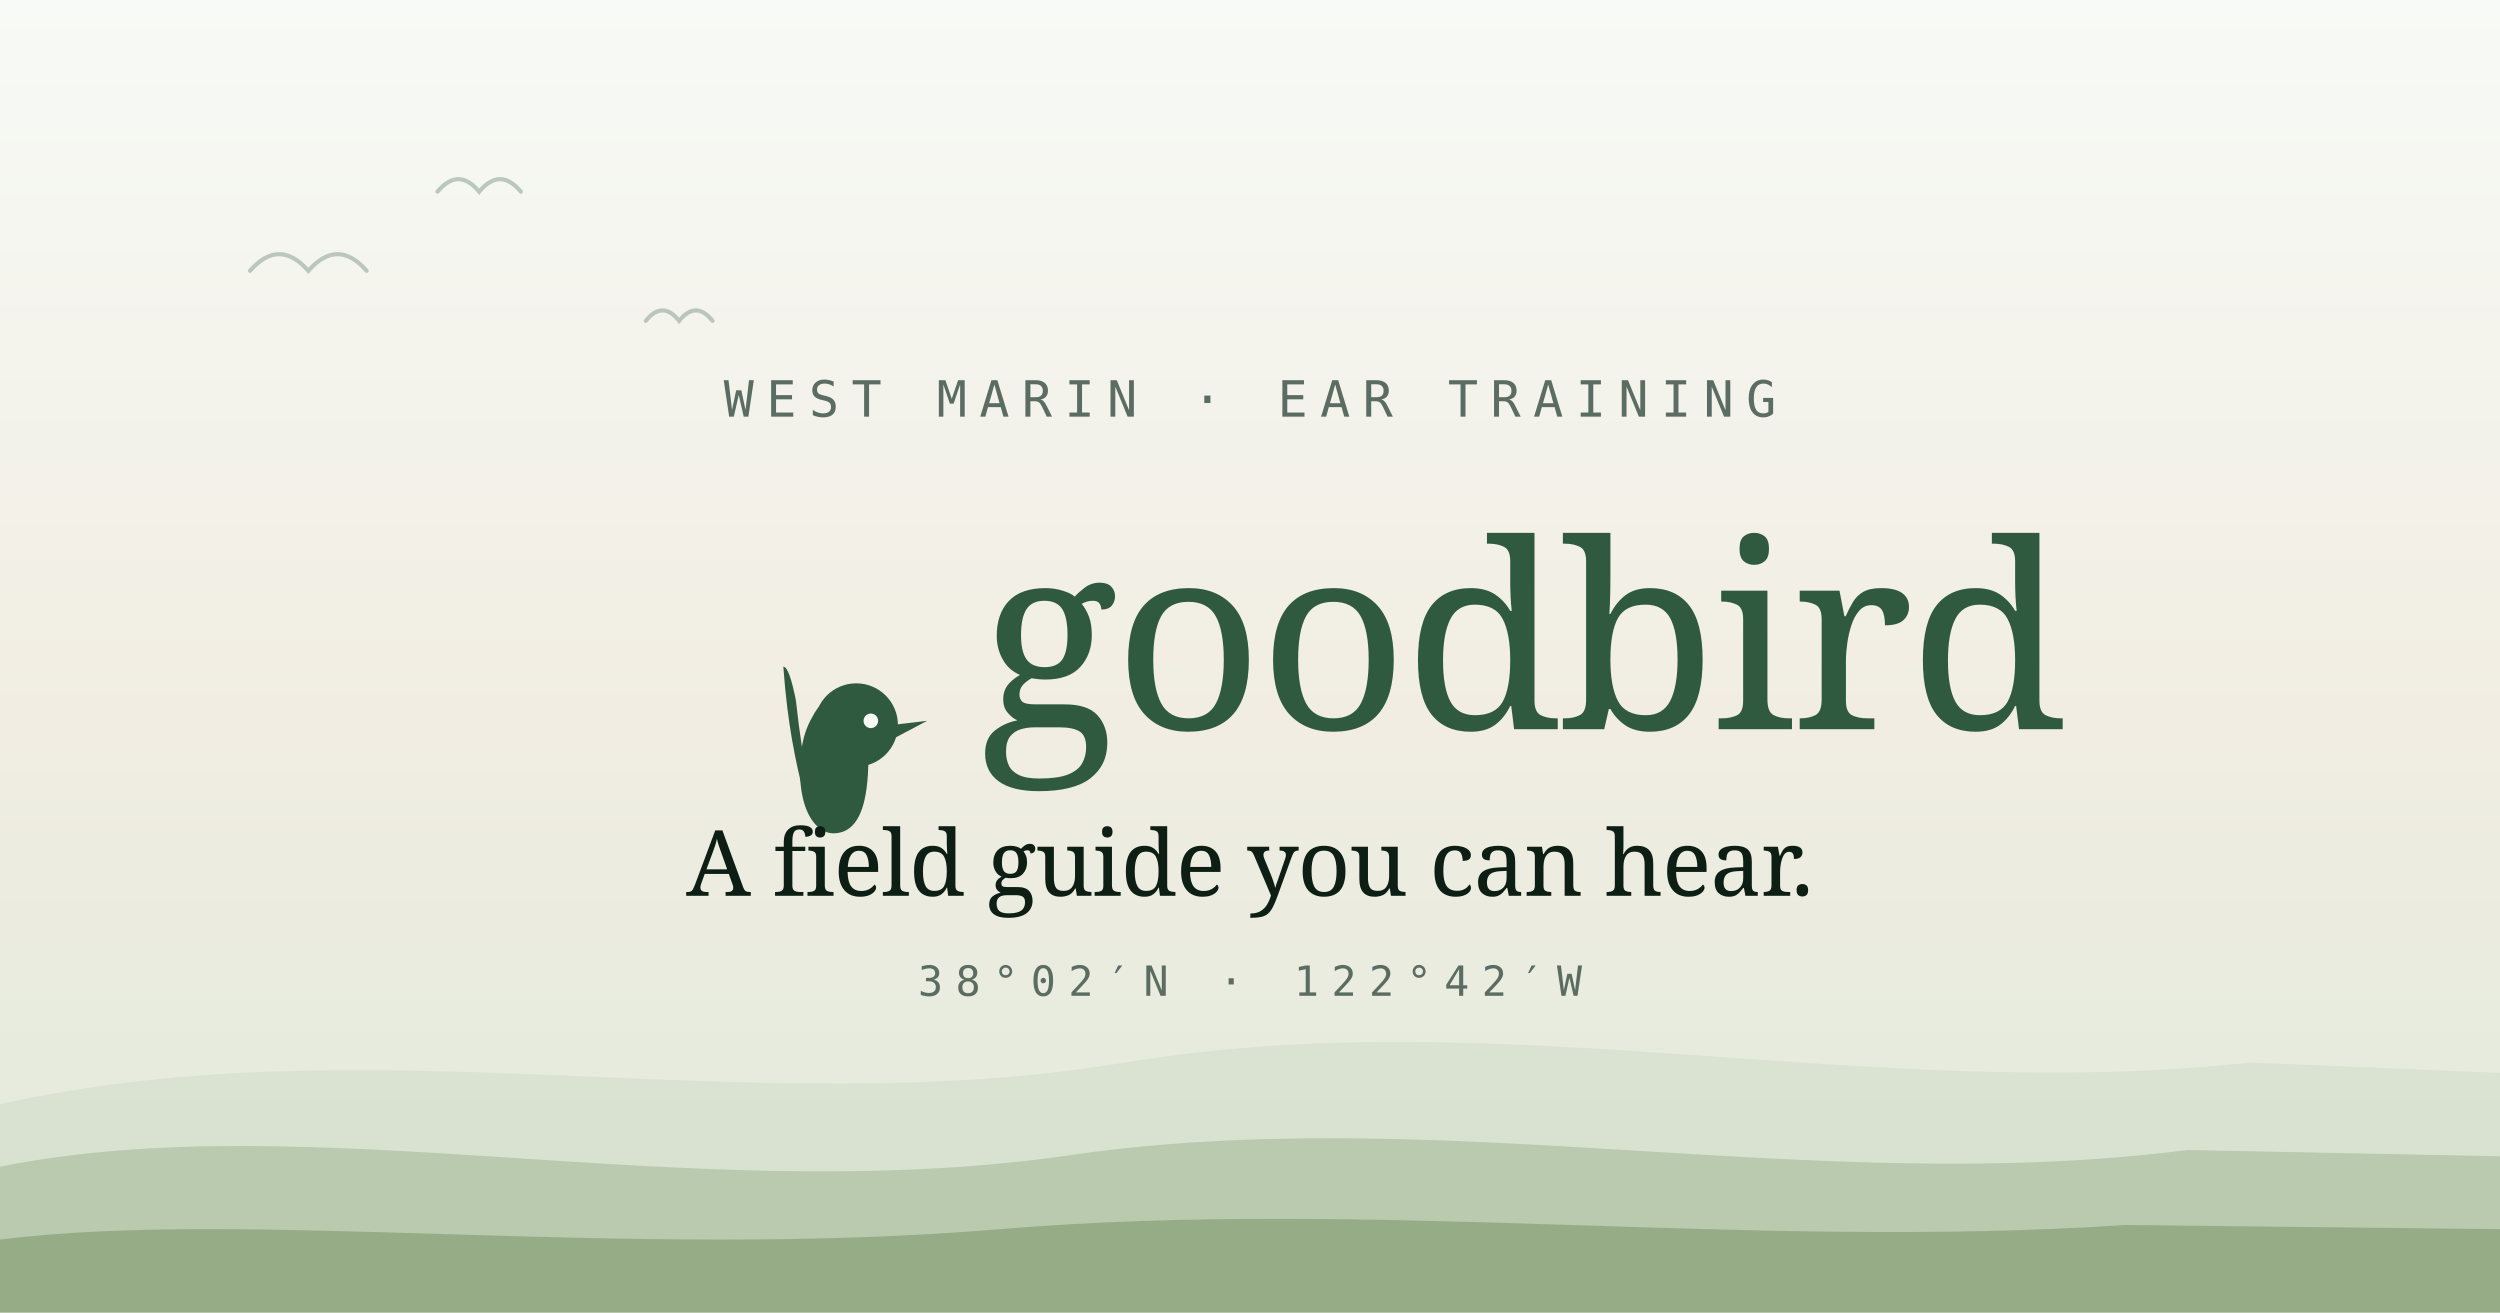
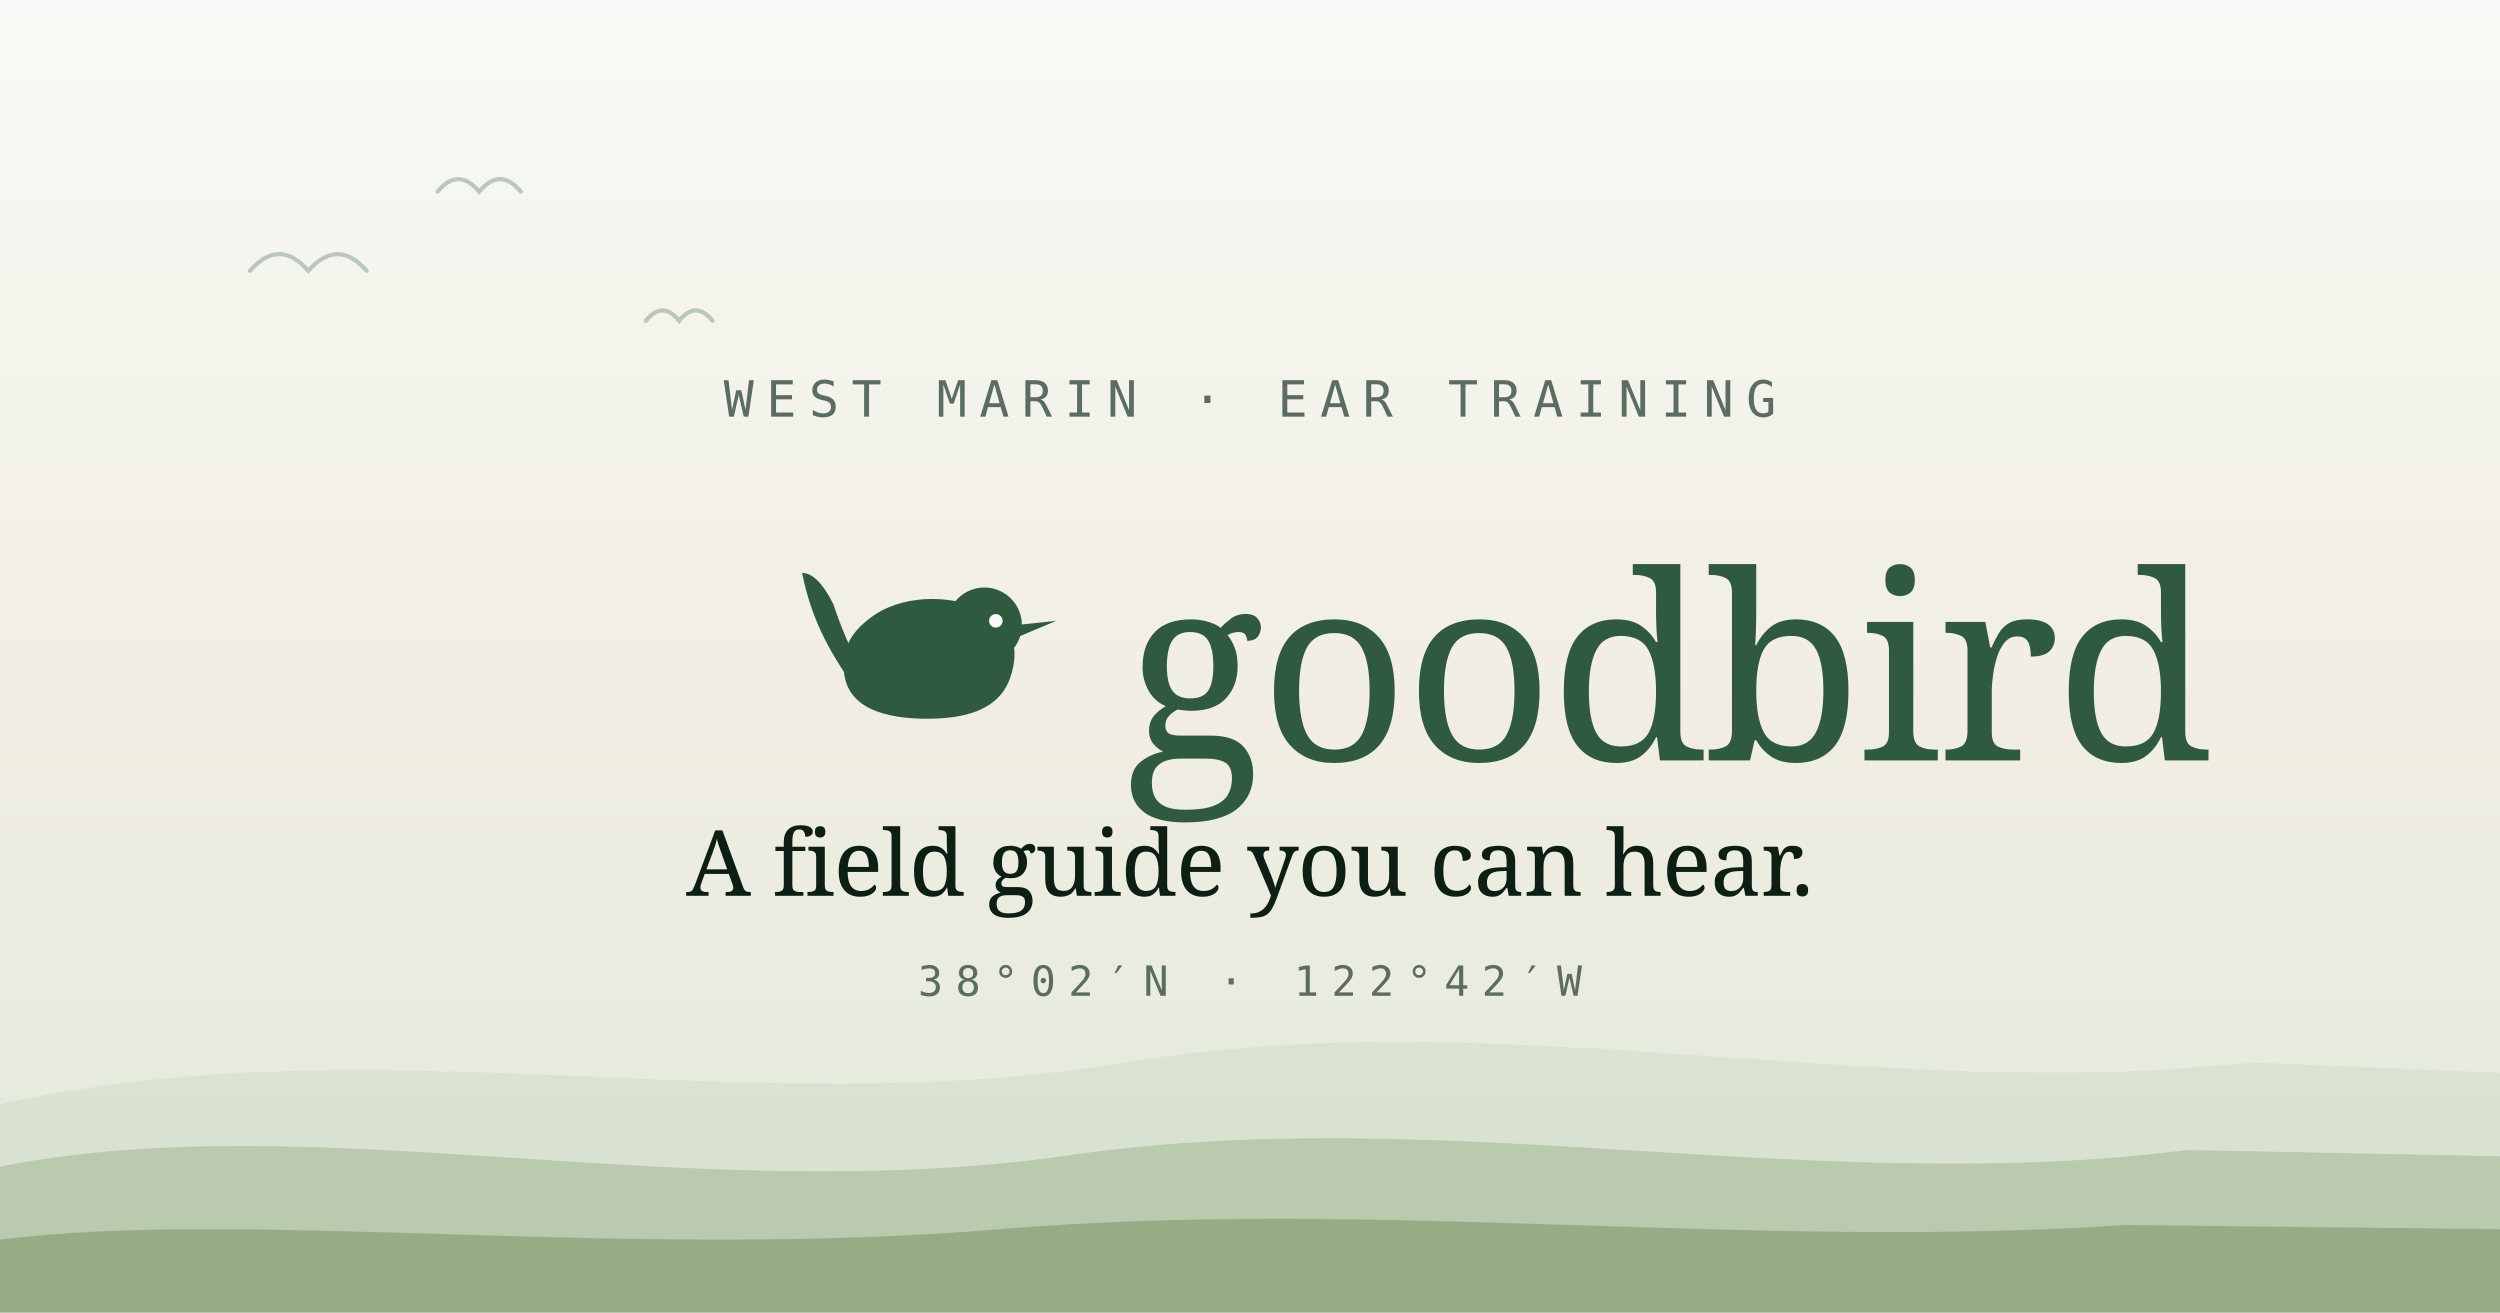
<svg xmlns="http://www.w3.org/2000/svg" viewBox="0 0 1200 630" width="1200" height="630">
  <defs>
    <linearGradient id="bg" x1="0" y1="0" x2="0" y2="1">
      <stop offset="0" stop-color="#f7faf6" />
      <stop offset="0.55" stop-color="#f1ede2" />
      <stop offset="1" stop-color="#dfeada" />
    </linearGradient>
  </defs>
  <rect width="1200" height="630" fill="url(#bg)" />
  <g stroke="#2f5a3f" stroke-opacity="0.30" stroke-width="2" fill="none" stroke-linecap="round">
    <path d="M120 130 q 14 -16, 28 0 q 14 -16, 28 0" />
    <path d="M210 92 q 10 -12, 20 0 q 10 -12, 20 0" />
    <path d="M310 154 q 8 -10, 16 0 q 8 -10, 16 0" />
  </g>
  <text x="600" y="200" text-anchor="middle" font-family="Geist Mono, ui-monospace, Menlo, monospace" font-size="24" letter-spacing="6" fill="#5b6c63">
    WEST MARIN · EAR TRAINING
  </text>
-   <g transform="translate(370 290)">
-     <g fill="#2f5a3f">
-       <path d="M 16 92 C 12 76, 8 58, 6 30 C 8 30, 10 36, 12 46 C 14 64, 16 76, 18 86 Z" />
-       <path d="M 14 80 C 14 100, 22 110, 30 110 C 38 110, 44 104, 46 88 C 48 72, 46 60, 42 54 C 36 42, 26 42, 20 54 C 14 64, 14 76, 14 80 Z" />
-       <circle cx="41" cy="58" r="20" />
-       <path d="M 58 58 L 75 56 L 58 65 Z" />
-     </g>
-     <circle cx="48" cy="56" r="3.5" fill="#f7faf6" />
+   <g transform="translate(370 250) scale(5)" fill="#2f5a3f">
+     <path d="M 8 16 C 6 13, 4 10, 3 5 C 4 5, 5 6, 6 8 C 7 11, 8 13, 9 15 Z" />
+     <path d="M 7 14 C 7 18, 11 19, 15 19 C 19 19, 22 18, 23 15 C 24 12, 23 10, 21 9 C 18 7, 13 7, 10 9 C 7 11, 7 13, 7 14 Z" />
+     <circle cx="20.5" cy="10" r="3.6" />
+     <path d="M 23.6 10 L 27.4 9.6 L 23.6 11.2 Z" />
+     <circle cx="21.6" cy="9.6" r="0.65" fill="#f7faf6" />
  </g>
-   <text x="470" y="350" font-family="Fraunces, Georgia, serif" font-weight="500" font-size="124" letter-spacing="-2" fill="#2f5a3f">
+   <text x="540" y="365" font-family="Fraunces, Georgia, serif" font-weight="500" font-size="124" letter-spacing="-2" fill="#2f5a3f">
    goodbird
  </text>
  <text x="600" y="430" text-anchor="middle" font-family="Fraunces, Georgia, serif" font-weight="500" font-size="44" letter-spacing="-0.5" fill="#0d1f15">
    A field guide you can hear.
  </text>
  <text x="600" y="478" text-anchor="middle" font-family="Geist Mono, ui-monospace, Menlo, monospace" font-size="20" letter-spacing="6" fill="#5b6c63">
    38°02′N · 122°42′W
  </text>
  <g>
    <path d="M0 530 C 180 490, 360 540, 540 510 C 720 480, 900 530, 1080 510 L 1200 515 L 1200 630 L 0 630 Z" fill="#cfdac7" fill-opacity="0.55" />
    <path d="M0 560 C 150 530, 330 580, 510 555 C 690 528, 870 575, 1050 552 L 1200 555 L 1200 630 L 0 630 Z" fill="#a9bd9c" fill-opacity="0.65" />
    <path d="M0 595 C 120 580, 300 605, 480 590 C 660 575, 840 600, 1020 588 L 1200 590 L 1200 630 L 0 630 Z" fill="#7a9466" fill-opacity="0.55" />
  </g>
</svg>
